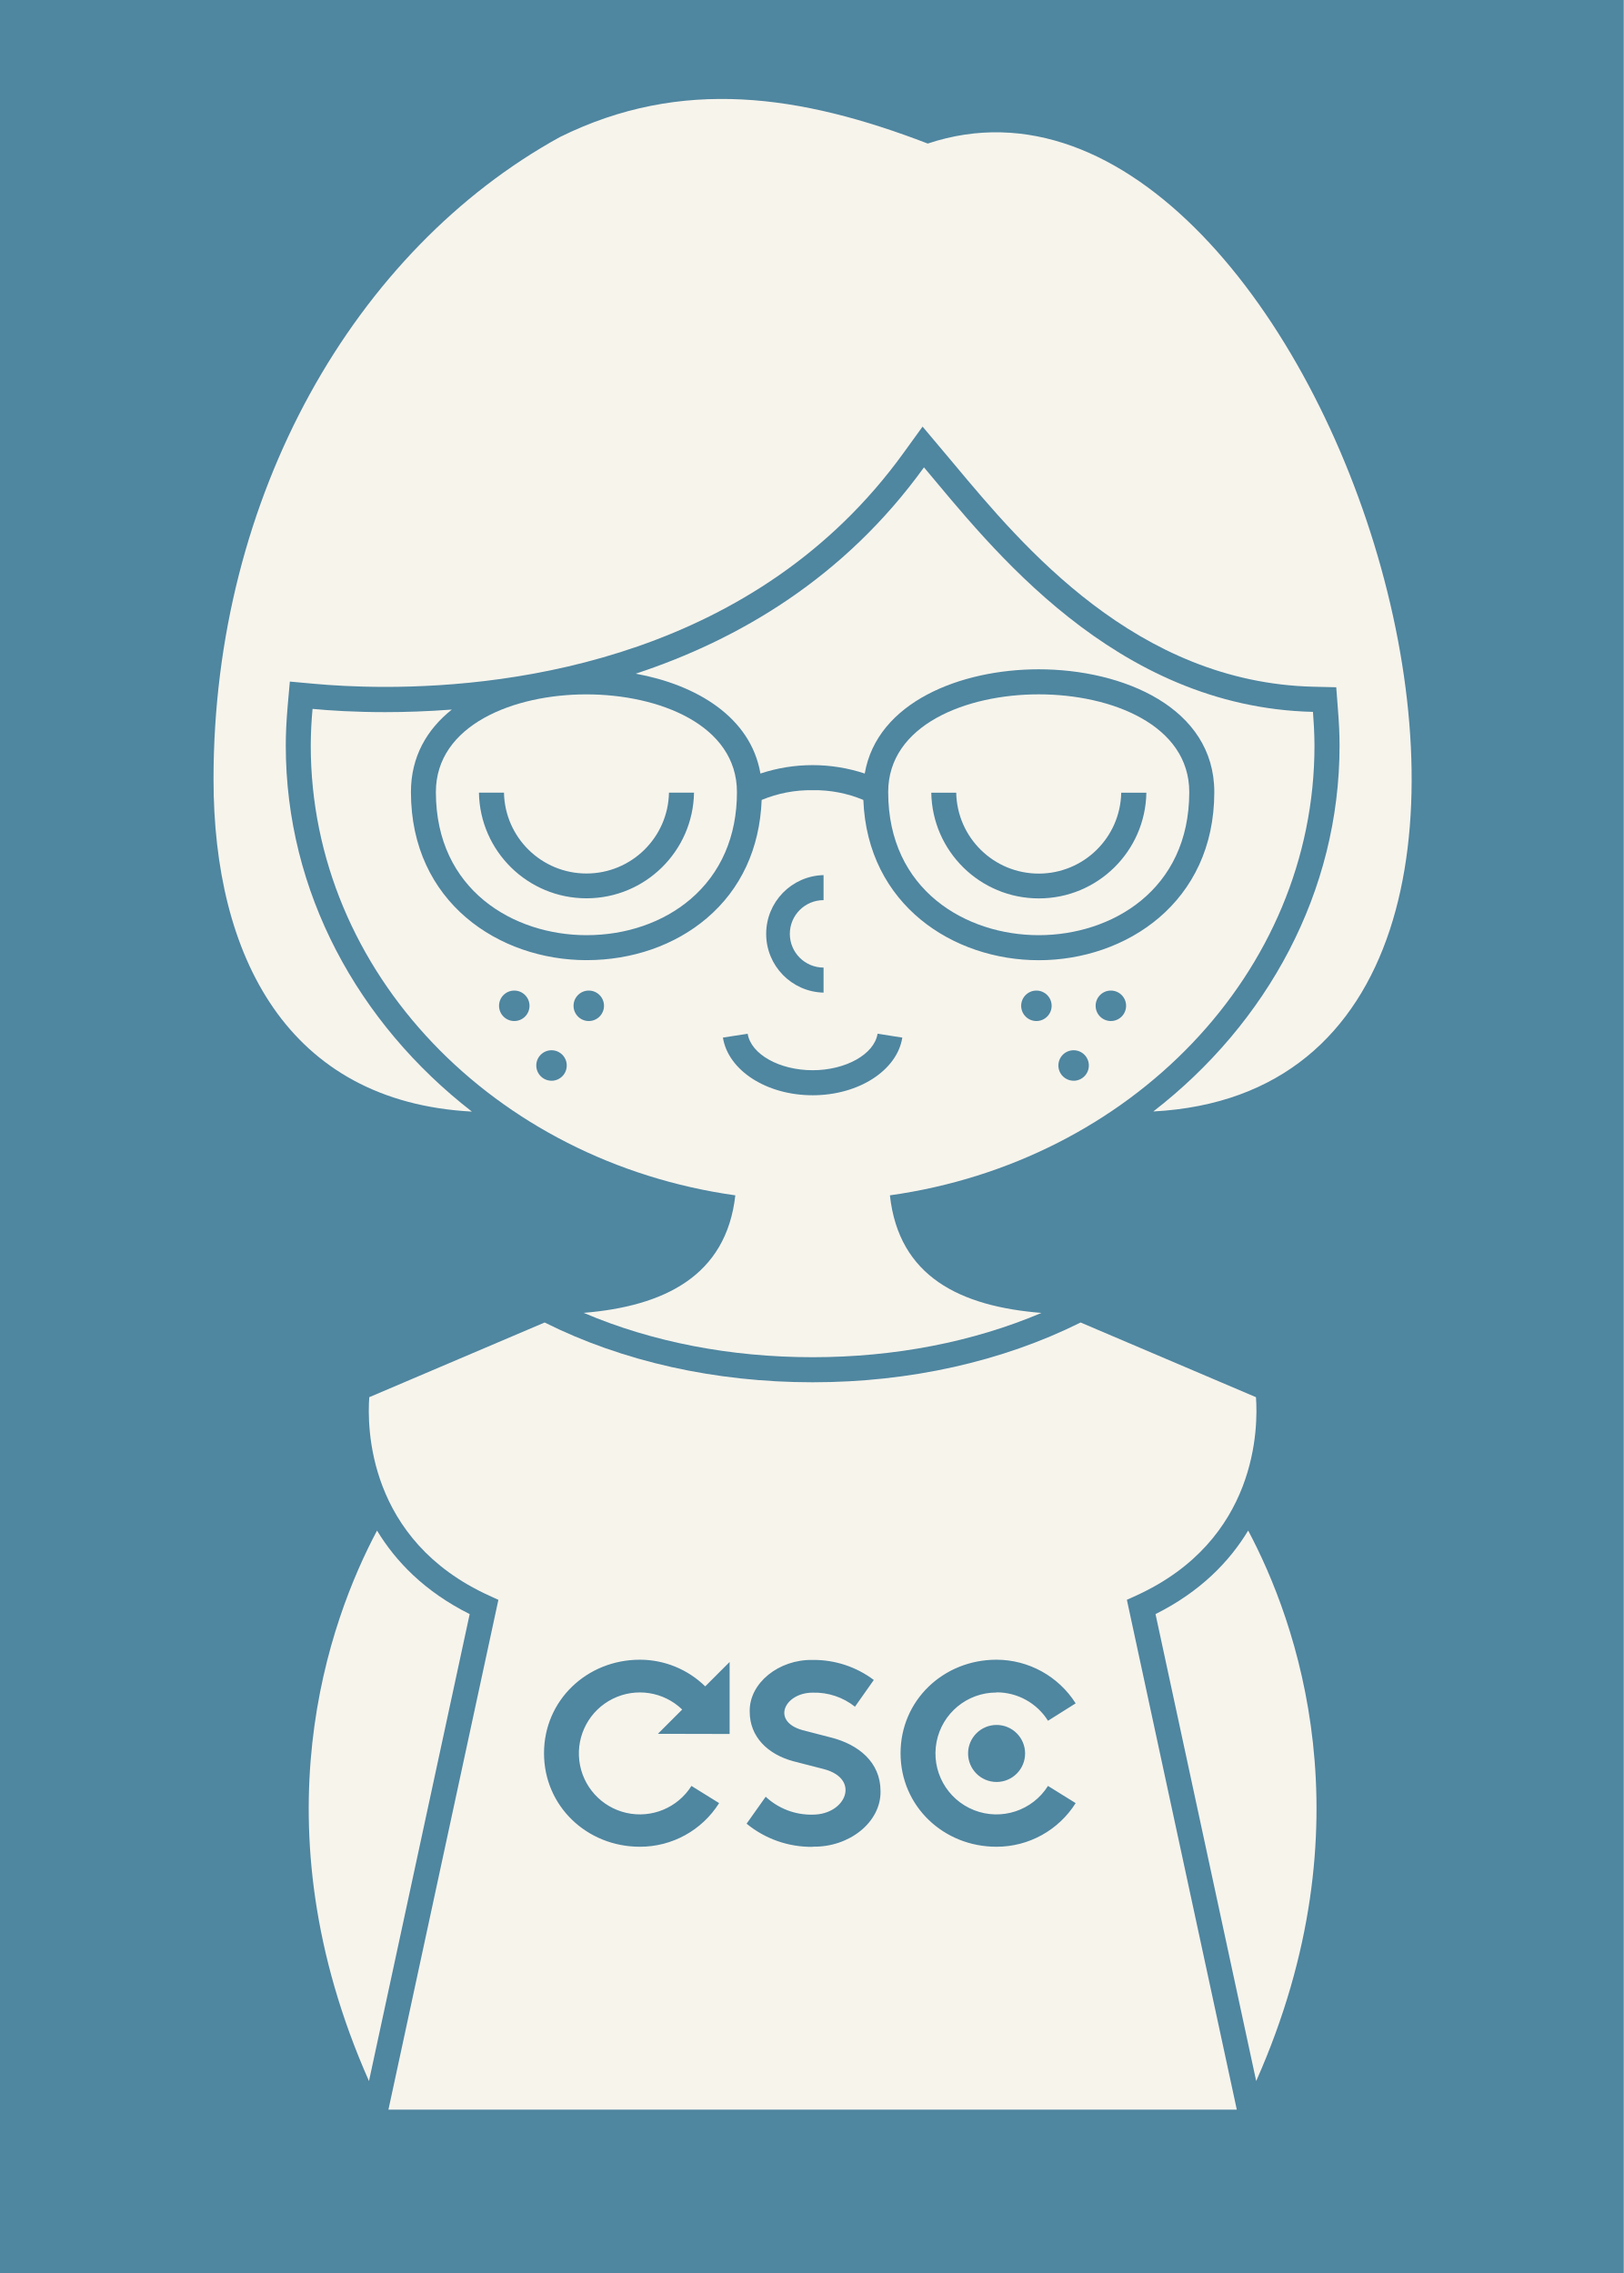
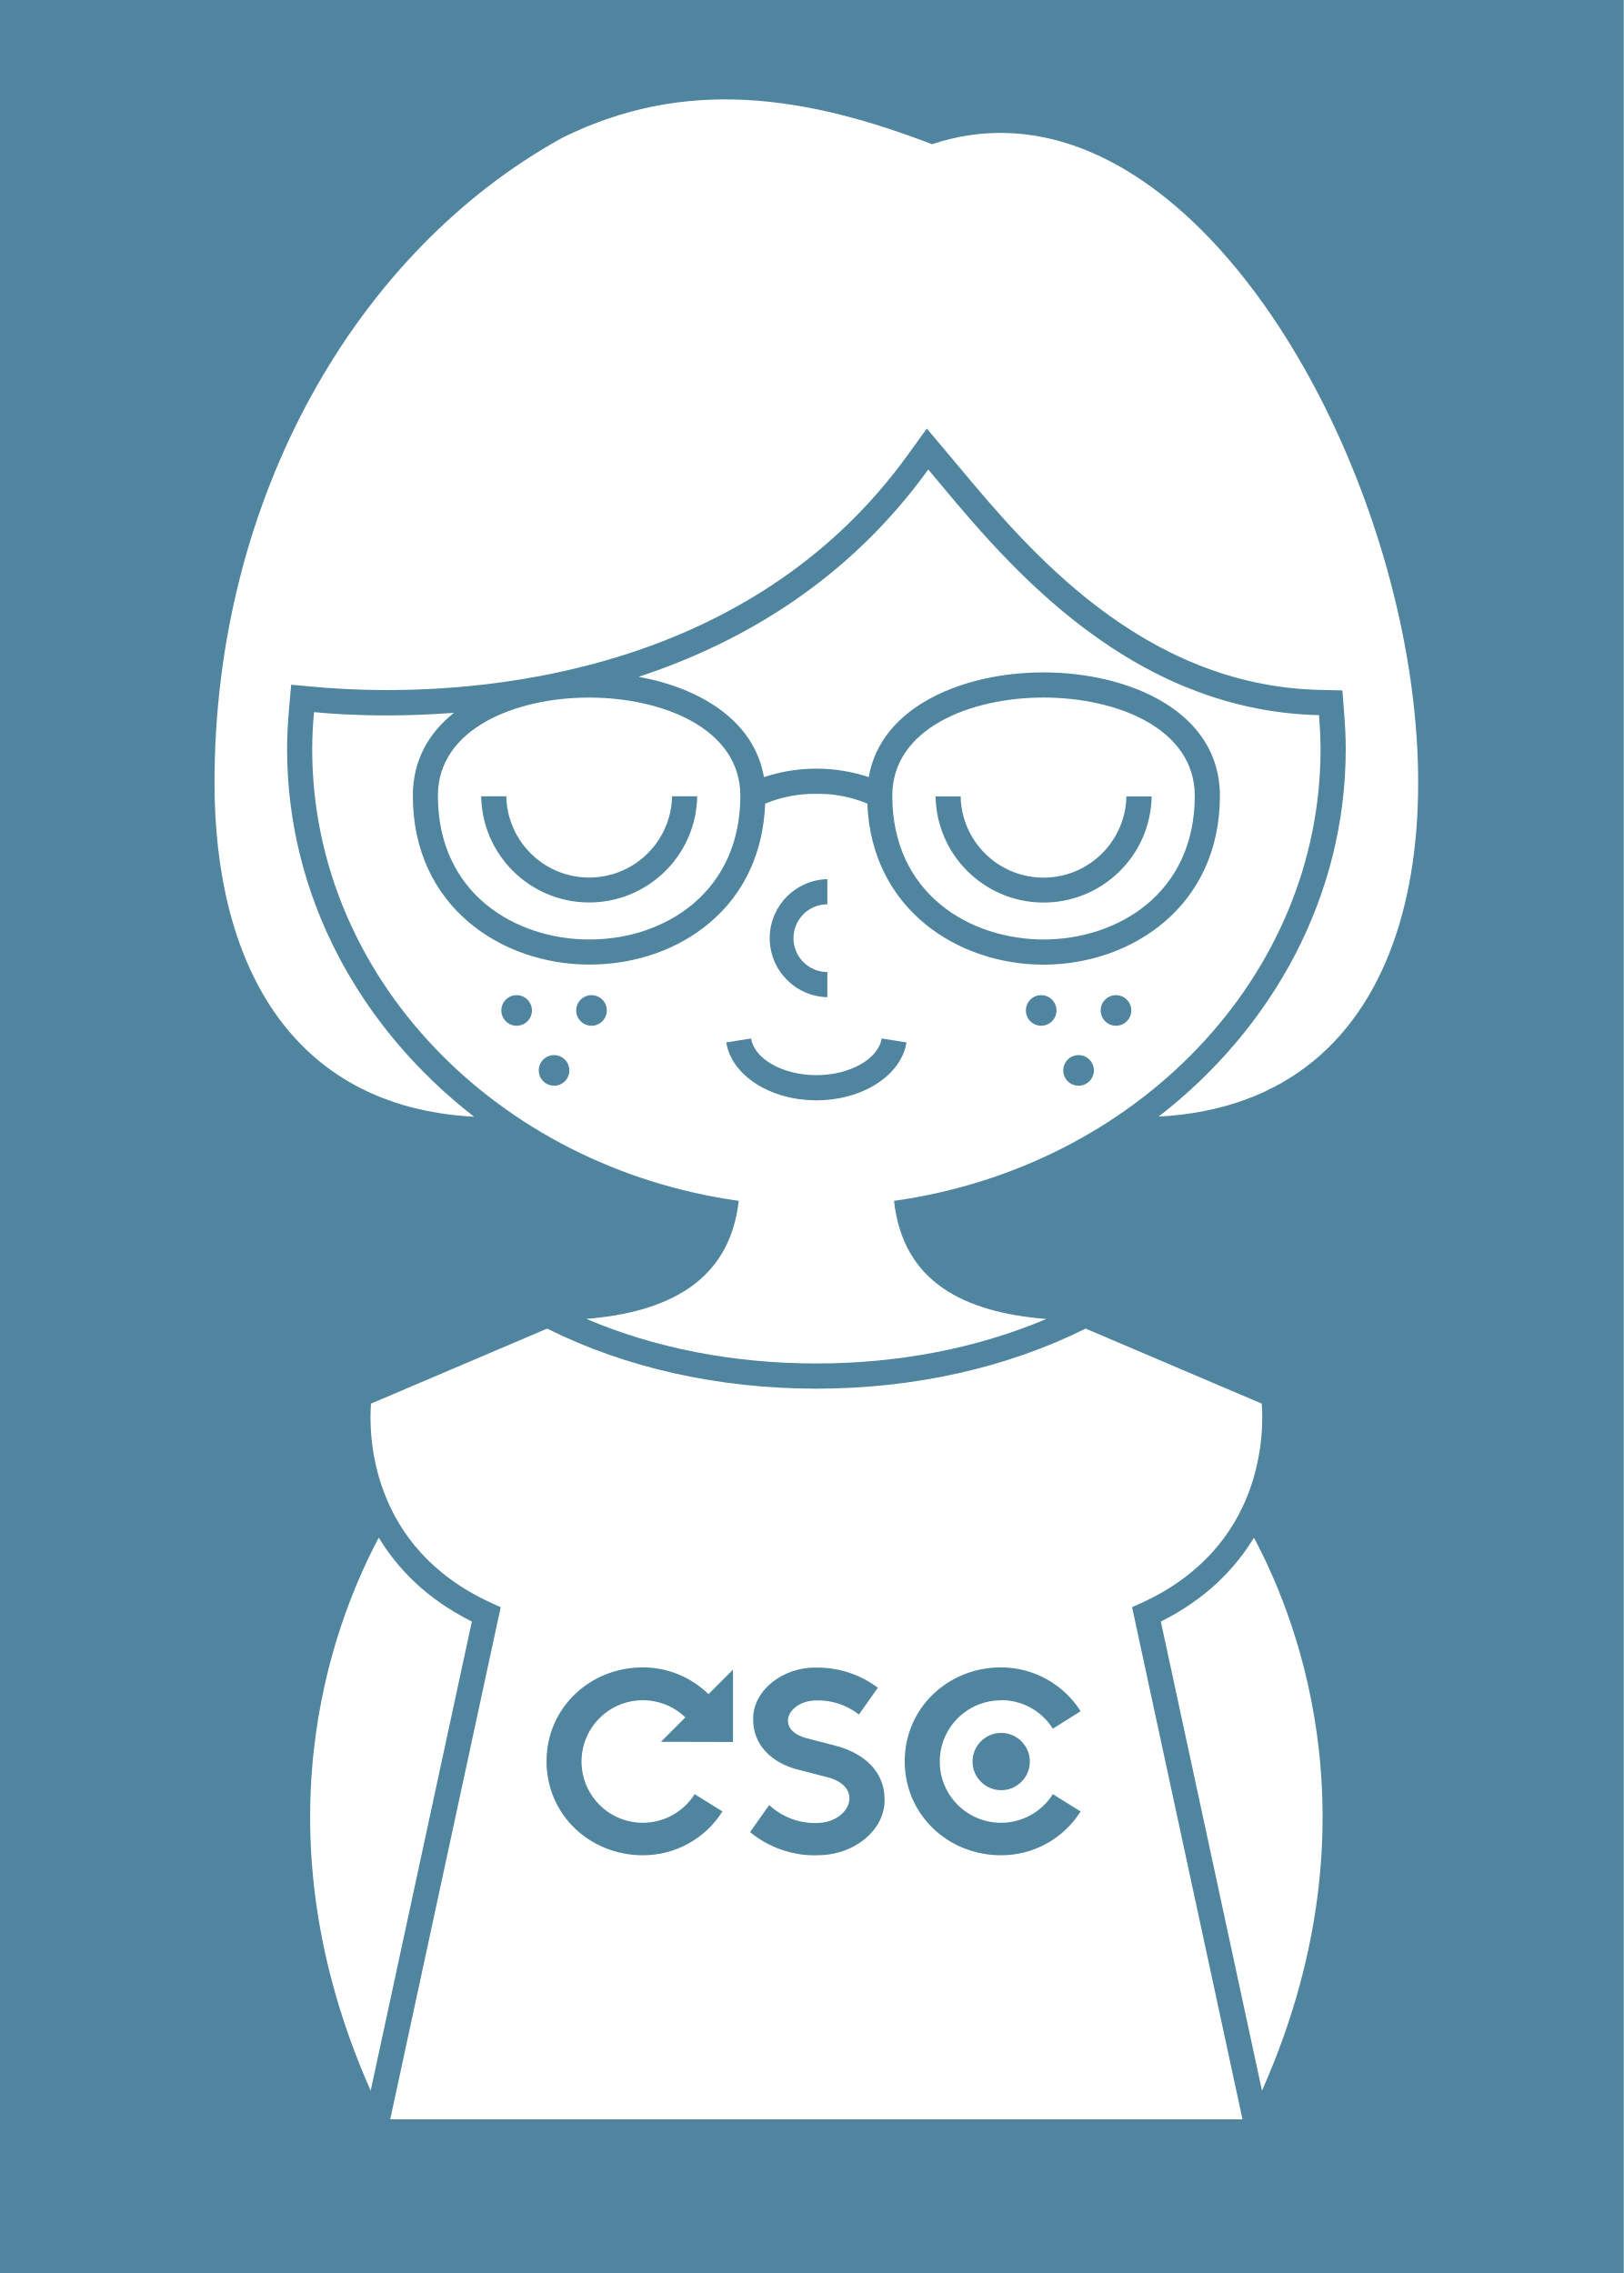
- <svg xmlns="http://www.w3.org/2000/svg" id="Layer_1" data-name="Layer 1" viewBox="0 0 500 700">
-   <defs>
-     <style>.cls-1{fill:#4f86a0;}.cls-2{fill:#f7f4ec;}</style>
-   </defs>
-   <rect class="cls-1" width="500" height="700" />
-   <path class="cls-2" d="M144.63,497.08c-13.83-6.91-22.76-16.18-28.53-25.72-14.7,27.67-37.63,90.23-2.48,169.53Z" />
-   <path class="cls-2" d="M384.35,471.36c-5.76,9.54-14.7,18.81-28.53,25.72l31,143.81C422,561.59,399.06,499,384.35,471.36Z" />
-   <path class="cls-2" d="M349.82,491.4c37.6-17.09,37.6-52.09,36.93-61.12l-54-23c-24.08,12-52.57,18.41-82.52,18.41s-58.45-6.36-82.52-18.41l-54,23c-0.67,9-.67,44,36.93,61.12l2.83,1.29-33.86,157H380.85L347,492.68ZM224.67,534l-22.08-.05,7.48-7.48A18.78,18.78,0,1,0,212.92,550l8.52,5.29a28.76,28.76,0,0,1-24.39,13.44c-16.31,0-29.53-12.49-29.53-28.8s13.22-28.8,29.53-28.8a28.78,28.78,0,0,1,20.11,8.21l7.51-7.51V534Zm25.58,34.76a31.43,31.43,0,0,1-20.35-7.13l5.88-8.3a20.52,20.52,0,0,0,14.47,5.51c10.21,0,14.84-10.95,3.53-14l-9.4-2.42c-8-2.13-13.52-7.57-13.52-15.28-0.22-8.82,9-16.16,19.4-15.94a30.72,30.72,0,0,1,18.81,6.17l-5.8,8.23a20,20,0,0,0-13-4.33c-8.6,0-12.93,8.74-3.23,11.53l8.82,2.28c8.45,2.13,15.28,7.57,15.28,16.53C271.33,561.07,261.63,568.93,250.24,568.71Zm56.6-47.53A18.77,18.77,0,1,0,322.71,550l8.52,5.29a28.76,28.76,0,0,1-24.39,13.44c-16.31,0-29.53-12.49-29.53-28.8s13.22-28.8,29.53-28.8a28.93,28.93,0,0,1,24.39,13.44l-8.52,5.36A18.64,18.64,0,0,0,306.84,521.18ZM315.66,540a8.78,8.78,0,1,1-8.78-8.78A8.78,8.78,0,0,1,315.66,540Z" />
-   <path class="cls-2" d="M404.77,229.6c0-1.89-.08-3.77-0.16-5.64q-0.12-2.37-.31-4.73h0C343,217.78,304.81,168,284.52,143.93c-24.61,34.12-57.2,53.14-88.76,63.54,18.73,3.42,35.41,13.36,38.4,30.75a51.09,51.09,0,0,1,32.12,0c3.8-22,29.53-32.1,53.58-32.1,26,0,54.06,11.83,54.06,37.81,0,34-27.2,51.78-54.07,51.78-26.22,0-52.74-16.95-54-49.36a38.77,38.77,0,0,0-15.63-3,39.38,39.38,0,0,0-15.68,3c-0.58,14.9-6.36,27.48-16.93,36.45-9.8,8.32-22.94,12.89-37,12.89h0c-26.87,0-54.07-17.79-54.07-51.78,0-10.9,4.94-19.3,12.59-25.39-7.41.56-14.32,0.79-20.49,0.79-9.33,0-17-.48-22.4-1h0Q96,221,95.85,223.7c-0.09,2-.16,3.92-0.16,5.9,0,70.08,56.69,128.14,130.74,138.52-2.8,24.89-22,34.16-46.7,36.19,21.1,9,45.23,13.66,70.5,13.66s49.38-4.7,70.47-13.64c-25-2-43.92-11.14-46.67-36.21C348.08,357.74,404.77,299.67,404.77,229.6ZM158.36,314.44a4.69,4.69,0,1,1,4.69-4.69A4.68,4.68,0,0,1,158.36,314.44Zm11.47,18.38a4.69,4.69,0,1,1,4.69-4.69A4.69,4.69,0,0,1,169.84,332.83Zm11.47-18.38a4.69,4.69,0,1,1,4.69-4.69A4.69,4.69,0,0,1,181.31,314.44Zm72.3-44.94v7.71a10.38,10.38,0,0,0,0,20.77v7.71A18.1,18.1,0,0,1,253.61,269.5Zm-3.38,67.8c-14.16,0-26-7.64-27.61-17.76l7.62-1.19c1,6.31,9.77,11.24,20,11.24s19-4.94,20-11.24l7.62,1.19C276.25,329.67,264.38,337.3,250.23,337.3Zm68.92-22.86a4.69,4.69,0,1,1,4.69-4.69A4.69,4.69,0,0,1,319.14,314.44Zm11.47,18.38a4.69,4.69,0,1,1,4.68-4.69A4.69,4.69,0,0,1,330.61,332.83Zm11.47-18.38a4.69,4.69,0,1,1,4.68-4.69A4.69,4.69,0,0,1,342.09,314.44Z" />
-   <path class="cls-2" d="M180.6,288h0c12.24,0,23.61-3.93,32-11.06,9.37-8,14.33-19.37,14.33-33,0-20.68-24-30.1-46.37-30.1s-46.34,9.42-46.34,30.1C134.24,274.17,158.27,288,180.6,288ZM155.19,244.1a25.41,25.41,0,0,0,50.81,0h7.71a33.12,33.12,0,0,1-66.23,0h7.71Z" />
-   <path class="cls-2" d="M319.85,288c22.33,0,46.36-13.79,46.36-44.07,0-20.68-24-30.1-46.34-30.1s-46.37,9.42-46.37,30.1C273.5,274.18,297.53,288,319.85,288Zm-25.4-43.87a25.41,25.41,0,0,0,50.81,0H353a33.12,33.12,0,0,1-66.23,0h7.71Z" />
-   <path class="cls-2" d="M285.68,44.21c-39-15-75.8-20.55-113.28-2C109.42,76.92,65.75,152.39,65.75,240c0,54.34,22.68,99.31,79.56,102.33C110.27,315.14,88,274.71,88,229.6c0-3.67.19-7.58,0.57-12l0.68-7.7,7.7,0.7c4.73,0.43,12.34.94,21.71,0.94,40.18,0,114.35-9.37,159.64-72.16l5.79-8,6.37,7.57,3.36,4c21,25.15,56.09,67.25,110.7,68.54l6.95,0.16L412,218.6c0.33,4.15.49,7.64,0.49,11,0,45.11-22.3,85.54-57.35,112.69C512.74,333.91,407.7,3.52,285.68,44.21Z" />
+ <svg xmlns="http://www.w3.org/2000/svg" version="1.1" id="Layer_1" x="0px" y="0px" width="500px" height="700px" viewBox="0 0 500 700" style="enable-background:new 0 0 500 700;" xml:space="preserve">
+   <rect style="fill:#50859F;" width="500" height="700" />
+   <path style="fill:#FFFFFF;" d="M145.298,499.374c-13.894-6.942-22.865-16.255-28.662-25.838  c-14.768,27.797-37.804,90.646-2.492,170.312L145.298,499.374z" />
+   <path style="fill:#FFFFFF;" d="M386.125,473.536c-5.787,9.583-14.769,18.896-28.663,25.838l31.144,144.474  C423.948,564.182,400.902,501.303,386.125,473.536z" />
+   <path style="fill:#FFFFFF;" d="M351.435,493.668c37.773-17.169,37.773-52.331,37.102-61.402l-54.25-23.106  c-24.19,12.057-52.813,18.496-82.901,18.496c-30.088,0-58.719-6.39-82.9-18.496l-54.25,23.106  c-0.673,9.042-0.673,44.203,37.101,61.402l2.843,1.296l-34.017,157.725h262.447l-34.007-157.735L351.435,493.668z M225.708,536.464  l-22.182-0.05l7.514-7.515c-7.5-7.233-19.443-7.019-26.677,0.481c-7.234,7.5-7.019,19.443,0.48,26.677  c7.5,7.234,19.443,7.02,26.678-0.48c0.896-0.929,1.693-1.946,2.381-3.038l8.56,5.314c-5.299,8.418-14.555,13.519-24.502,13.501  c-16.385,0-29.667-12.547-29.667-28.933s13.281-28.933,29.667-28.933c7.553,0.005,14.804,2.966,20.203,8.248l7.545-7.546V536.464z   M251.405,571.385c-7.446,0.099-14.687-2.439-20.444-7.163l5.907-8.338c3.937,3.673,9.155,5.659,14.537,5.535  c10.257,0,14.909-11,3.546-14.064l-9.442-2.432c-8.037-2.14-13.583-7.604-13.583-15.35c-0.221-8.861,9.042-16.235,19.49-16.014  c6.81-0.076,13.453,2.103,18.896,6.198l-5.827,8.268c-3.705-2.942-8.33-4.483-13.06-4.35c-8.64,0-12.99,8.78-3.245,11.583l8.86,2.29  c8.49,2.141,15.351,7.605,15.351,16.607c0.191,9.503-9.554,17.399-20.996,17.178L251.405,571.385z M308.268,523.636  c-10.414-0.015-18.868,8.417-18.881,18.832c-0.015,10.414,8.417,18.867,18.831,18.881c6.488,0.009,12.526-3.319,15.981-8.81  l8.561,5.314c-5.299,8.418-14.556,13.519-24.503,13.501c-16.386,0-29.667-12.547-29.667-28.933s13.281-28.933,29.667-28.933  c9.938,0.015,19.182,5.107,24.503,13.501l-8.561,5.385c-3.437-5.49-9.465-8.813-15.942-8.79L308.268,523.636z M317.118,542.492  c0,4.871-3.949,8.82-8.821,8.82s-8.82-3.949-8.82-8.82s3.948-8.82,8.82-8.82S317.118,537.621,317.118,542.492L317.118,542.492z" />
+   <path style="fill:#FFFFFF;" d="M406.639,230.66c0-1.899-0.08-3.788-0.161-5.667c-0.08-1.587-0.184-3.171-0.311-4.751l0,0  c-61.584-1.457-99.949-51.466-120.333-75.648c-24.725,34.278-57.464,53.386-89.17,63.834c18.816,3.435,35.573,13.421,38.577,30.892  c10.477-3.469,21.792-3.469,32.269,0c3.816-22.102,29.666-32.248,53.827-32.248c26.12,0,54.311,11.884,54.311,37.984  c0,34.157-27.326,52.019-54.321,52.019c-26.34,0-52.982-17.028-54.248-49.588c-4.97-2.08-10.316-3.106-15.703-3.014  c-5.401-0.081-10.762,0.945-15.752,3.014c-0.583,14.969-6.39,27.606-17.008,36.618c-9.845,8.358-23.045,12.949-37.171,12.949l0,0  c-26.994,0-54.319-17.872-54.319-52.019c0-10.95,4.962-19.389,12.648-25.507c-7.444,0.563-14.386,0.793-20.584,0.793  c-9.374,0-17.078-0.482-22.503-1.004l0,0c-0.161,1.802-0.292,3.606-0.392,5.415c-0.091,2.009-0.161,3.938-0.161,5.927  c0,70.403,56.952,128.731,131.344,139.159c-2.813,25.005-22.102,34.318-46.916,36.357c21.197,9.042,45.439,13.723,70.825,13.723  c25.387,0,49.609-4.722,70.796-13.702c-25.115-2.01-44.123-11.192-46.886-36.378C349.687,359.391,406.639,301.053,406.639,230.66z   M159.091,315.891c-2.602,0-4.711-2.109-4.711-4.711c0-2.603,2.109-4.712,4.711-4.712c2.603,0,4.712,2.109,4.712,4.712  c0.006,2.596-2.095,4.706-4.691,4.711C159.104,315.891,159.098,315.891,159.091,315.891z M170.614,334.356  c-2.602,0-4.712-2.109-4.712-4.712c0-2.602,2.11-4.711,4.712-4.711c2.603,0,4.711,2.109,4.711,4.711  c0.006,2.603-2.099,4.716-4.701,4.722l0,0L170.614,334.356z M182.137,315.891c-2.602,0-4.712-2.109-4.712-4.711  c0-2.603,2.11-4.712,4.712-4.712c2.603,0,4.711,2.109,4.711,4.712c0,2.598-2.103,4.706-4.701,4.711H182.137z M254.771,270.744v7.746  c-5.762,0-10.434,4.671-10.434,10.433c0,5.762,4.671,10.433,10.434,10.433v7.745c-10.04-0.239-17.985-8.572-17.746-18.611  c0.231-9.707,8.048-17.52,17.755-17.746H254.771z M251.375,338.856c-14.225,0-26.12-7.675-27.737-17.842l7.655-1.195  c1.005,6.339,9.815,11.292,20.092,11.292c10.277,0,19.088-4.962,20.094-11.292l7.654,1.195  c-1.607,10.177-13.531,17.842-27.748,17.842H251.375z M320.613,315.891c-2.603,0-4.712-2.109-4.712-4.711  c0-2.603,2.109-4.712,4.712-4.712s4.712,2.109,4.712,4.712C325.325,313.782,323.216,315.891,320.613,315.891L320.613,315.891z   M332.137,334.356c-2.603,0.005-4.716-2.1-4.723-4.702c-0.004-2.603,2.1-4.716,4.703-4.722c2.602-0.006,4.715,2.099,4.722,4.702  c0,0.003,0,0.007,0,0.01c0.004,2.603-2.1,4.716-4.702,4.722l0,0V334.356z M343.659,315.891c-2.602,0.006-4.717-2.099-4.722-4.701  c-0.006-2.602,2.1-4.716,4.702-4.722c2.603-0.005,4.716,2.1,4.721,4.702c0,0.003,0,0.006,0,0.01  c0.002,2.594-2.097,4.701-4.691,4.711H343.659z" />
+   <path style="fill:#FFFFFF;" d="M181.434,289.329L181.434,289.329c12.296,0,23.719-3.948,32.148-11.111  c9.413-8.037,14.396-19.459,14.396-33.152c0-20.775-24.11-30.238-46.584-30.238c-22.473,0-46.554,9.463-46.554,30.238  C134.86,275.435,159.001,289.329,181.434,289.329z M155.907,245.227c0.279,14.096,11.933,25.295,26.029,25.016  c13.702-0.271,24.744-11.314,25.016-25.016h7.746c-0.319,18.373-15.473,33.009-33.846,32.689  c-17.923-0.312-32.378-14.767-32.689-32.689H155.907z" />
+   <path style="fill:#FFFFFF;" d="M321.326,289.329c22.434,0,46.575-13.854,46.575-44.273c0-20.776-24.111-30.239-46.555-30.239  s-46.583,9.463-46.583,30.239C274.764,275.445,298.903,289.329,321.326,289.329z M295.81,245.257  c0.279,14.095,11.933,25.295,26.028,25.016c13.702-0.272,24.744-11.314,25.017-25.016h7.775  c-0.318,18.373-15.473,33.009-33.846,32.69c-17.924-0.312-32.379-14.767-32.69-32.69h7.746H295.81z" />
+   <path style="fill:#FFFFFF;" d="M286.999,44.414c-39.18-15.069-76.149-20.645-113.803-2.01  C109.925,77.275,66.054,153.093,66.054,241.107c0,54.591,22.784,99.768,79.927,102.802c-35.202-27.315-57.574-67.932-57.574-113.25  c0-3.687,0.19-7.615,0.573-12.056l0.683-7.735l7.735,0.703c4.752,0.432,12.397,0.944,21.811,0.944  c40.365,0,114.877-9.413,160.377-72.493l5.815-8.037l6.399,7.605l3.376,4.018c21.097,25.266,56.35,67.56,111.211,68.856l6.982,0.161  l0.532,6.982c0.332,4.169,0.493,7.675,0.493,11.051c0,45.318-22.404,85.935-57.616,113.21  C515.106,335.451,409.583,3.536,286.999,44.414z" />
</svg>
